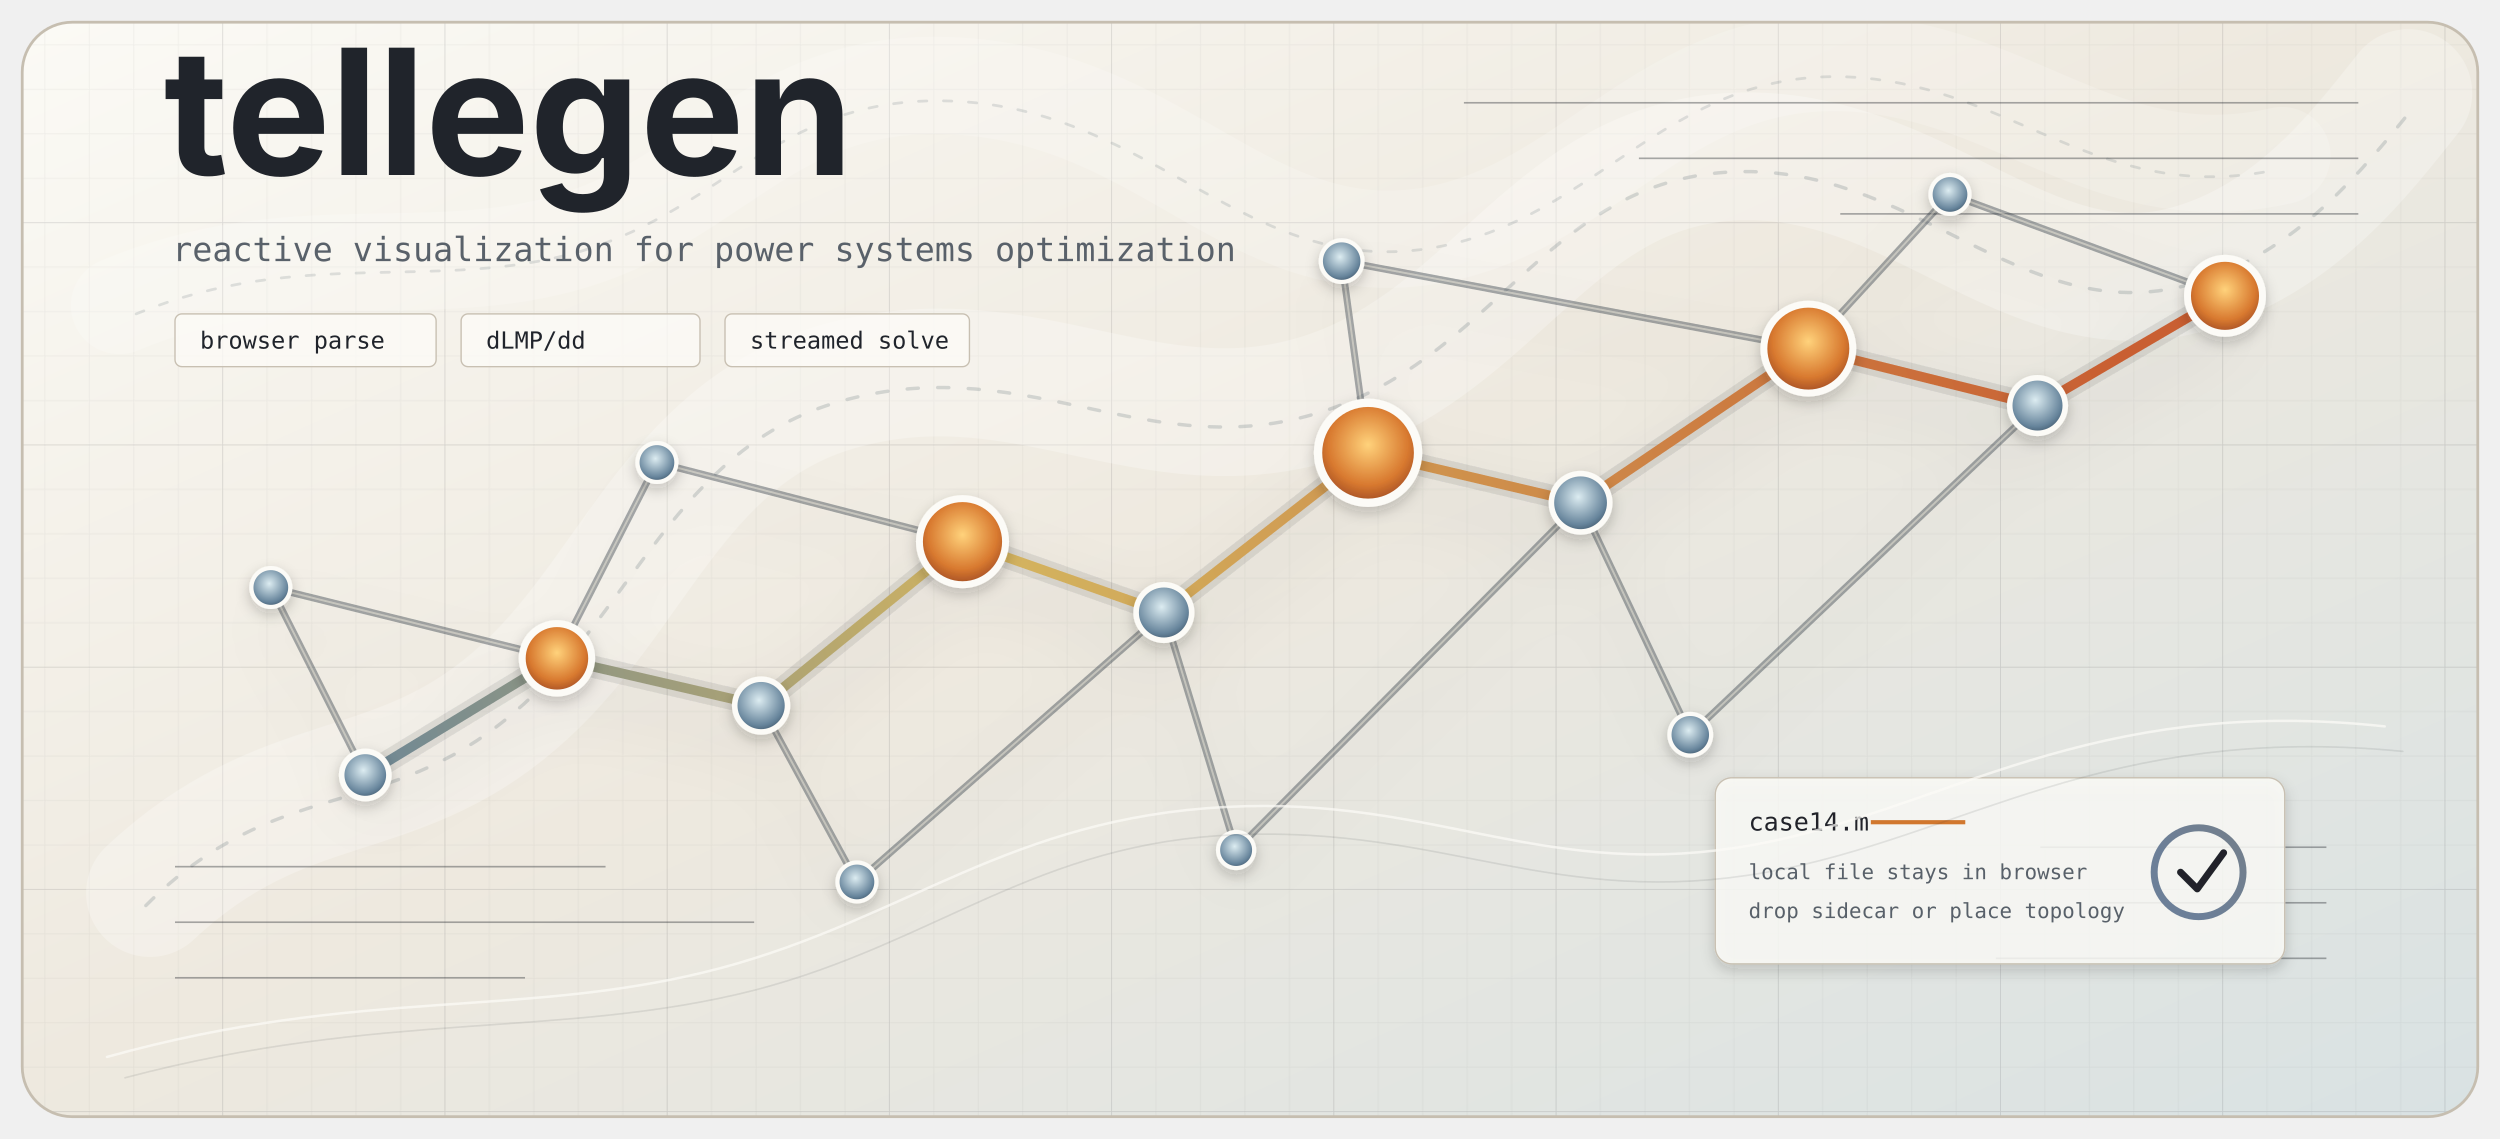
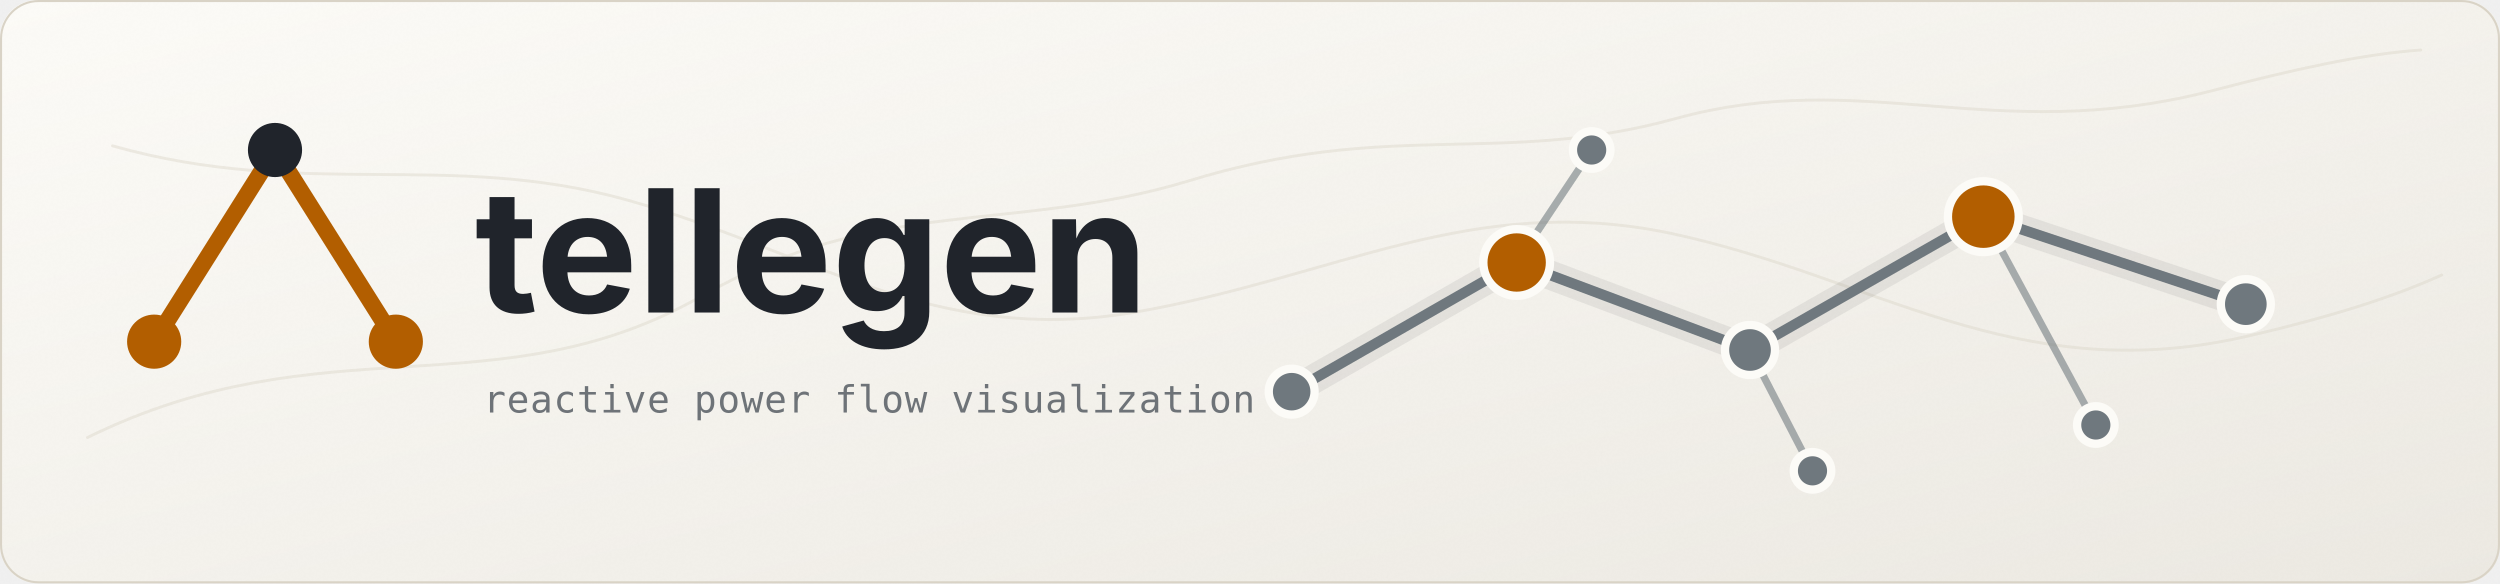
- <svg xmlns="http://www.w3.org/2000/svg" viewBox="0 0 1800 820" role="img" aria-labelledby="title desc">
+ <svg xmlns="http://www.w3.org/2000/svg" viewBox="0 0 1200 280" role="img" aria-labelledby="title desc">
  <defs>
-     <linearGradient id="bg" x1="0" y1="0" x2="1" y2="1">
-       <stop offset="0" stop-color="#fbfaf5" />
-       <stop offset="0.48" stop-color="#eee9df" />
-       <stop offset="1" stop-color="#d9e2e3" />
+     <linearGradient id="paper" x1="0" y1="0" x2="1" y2="1">
+       <stop offset="0" stop-color="#fcfbf7" />
+       <stop offset="1" stop-color="#ece9e2" />
    </linearGradient>
-     <linearGradient id="flow" x1="120" y1="650" x2="1500" y2="180" gradientUnits="userSpaceOnUse">
-       <stop offset="0" stop-color="#4b78a8" />
-       <stop offset="0.44" stop-color="#d3b45f" />
-       <stop offset="1" stop-color="#c95f32" />
+     <linearGradient id="flow" x1="520" y1="196" x2="1072" y2="72" gradientUnits="userSpaceOnUse">
+       <stop offset="0" stop-color="#6f787e" />
+       <stop offset="0.5" stop-color="#b25e00" />
+       <stop offset="1" stop-color="#20242b" />
    </linearGradient>
-     <linearGradient id="signal" x1="720" y1="620" x2="1400" y2="140" gradientUnits="userSpaceOnUse">
-       <stop offset="0" stop-color="#6c7f98" />
-       <stop offset="0.55" stop-color="#a97d35" />
-       <stop offset="1" stop-color="#cf6a2d" />
-     </linearGradient>
-     <radialGradient id="nodeWarm" cx="50%" cy="42%" r="65%">
-       <stop offset="0" stop-color="#ffd27b" />
-       <stop offset="0.62" stop-color="#d8792f" />
-       <stop offset="1" stop-color="#8f3d21" />
-     </radialGradient>
-     <radialGradient id="nodeCool" cx="46%" cy="40%" r="68%">
-       <stop offset="0" stop-color="#dcecf1" />
-       <stop offset="0.7" stop-color="#66849b" />
-       <stop offset="1" stop-color="#324659" />
-     </radialGradient>
-     <pattern id="minorGrid" width="32" height="32" patternUnits="userSpaceOnUse">
-       <path d="M32 0H0V32" fill="none" stroke="#2d3138" stroke-width="1" opacity="0.055" />
-     </pattern>
-     <pattern id="majorGrid" width="160" height="160" patternUnits="userSpaceOnUse">
-       <rect width="160" height="160" fill="url(#minorGrid)" />
-       <path d="M160 0H0V160" fill="none" stroke="#2d3138" stroke-width="1.4" opacity="0.09" />
-     </pattern>
-     <filter id="softShadow" x="-30%" y="-30%" width="160%" height="160%">
-       <feDropShadow dx="0" dy="18" stdDeviation="24" flood-color="#20242b" flood-opacity="0.16" />
+     <filter id="grain" x="0" y="0" width="1" height="1">
+       <feTurbulence type="fractalNoise" baseFrequency="0.75" numOctaves="2" seed="7" />
+       <feColorMatrix type="saturate" values="0" />
+       <feComponentTransfer>
+         <feFuncA type="table" tableValues="0 0.035" />
+       </feComponentTransfer>
    </filter>
-     <filter id="tinyShadow" x="-50%" y="-50%" width="200%" height="200%">
-       <feDropShadow dx="0" dy="4" stdDeviation="5" flood-color="#20242b" flood-opacity="0.22" />
-     </filter>
-     <clipPath id="rounded">
-       <rect x="16" y="16" width="1768" height="788" rx="36" />
-     </clipPath>
  </defs>
-   <rect x="16" y="16" width="1768" height="788" rx="36" fill="url(#bg)" />
-   <g clip-path="url(#rounded)">
-     <rect x="16" y="16" width="1768" height="788" fill="url(#majorGrid)" />
-     <path d="M108 643C205 552 282 581 371 504C455 432 484 314 601 279C744 237 835 335 971 279C1081 233 1122 122 1244 113C1379 104 1458 226 1575 194C1652 173 1699 111 1734 67" fill="none" stroke="#ffffff" stroke-width="92" opacity="0.25" stroke-linecap="round" />
-     <path d="M105 652C199 558 277 592 369 514C455 442 487 322 605 289C746 249 836 346 972 289C1081 243 1121 132 1243 124C1377 115 1455 238 1576 205C1653 184 1703 120 1738 77" fill="none" stroke="#78848a" stroke-width="2.5" opacity="0.28" stroke-linecap="round" stroke-dasharray="8 14" />
-     <path d="M86 220C210 168 309 205 414 173C520 140 558 54 690 62C839 71 899 190 1028 170C1151 150 1201 28 1351 47C1460 61 1524 139 1643 112" fill="none" stroke="#ffffff" stroke-width="70" opacity="0.17" stroke-linecap="round" />
-     <path d="M98 226C218 177 314 211 418 181C525 149 562 66 690 73C832 81 898 199 1028 179C1154 160 1204 39 1350 57C1456 70 1519 148 1640 122" fill="none" stroke="#78848a" stroke-width="2" opacity="0.22" stroke-linecap="round" stroke-dasharray="6 12" />
-     <g opacity="0.38">
-       <path d="M126 704H378M126 664H543M126 624H436" stroke="#20242b" stroke-width="1.2" />
-       <path d="M1437 690H1675M1512 650H1675M1469 610H1675" stroke="#20242b" stroke-width="1.2" />
-       <path d="M1054 74H1698M1180 114H1698M1325 154H1698" stroke="#20242b" stroke-width="1.2" />
-     </g>
-     <g filter="url(#softShadow)">
-       <path d="M263 558L401 474L548 508L693 390L838 441L985 326L1138 362L1302 251L1467 292L1602 213" fill="none" stroke="#2b2f35" stroke-width="16" opacity="0.11" stroke-linecap="round" stroke-linejoin="round" />
-       <path d="M263 558L401 474L548 508L693 390L838 441L985 326L1138 362L1302 251L1467 292L1602 213" fill="none" stroke="url(#flow)" stroke-width="7" stroke-linecap="round" stroke-linejoin="round" />
-       <path d="M401 474L473 333L693 390M548 508L617 635L838 441M985 326L966 188L1302 251M1138 362L1217 529L1467 292M263 558L195 423L401 474M838 441L890 612L1138 362M1302 251L1404 140L1602 213" fill="none" stroke="#3e4850" stroke-width="5" opacity="0.46" stroke-linecap="round" stroke-linejoin="round" />
-       <path d="M401 474L473 333L693 390M548 508L617 635L838 441M985 326L966 188L1302 251M1138 362L1217 529L1467 292M263 558L195 423L401 474M838 441L890 612L1138 362M1302 251L1404 140L1602 213" fill="none" stroke="#fff8e6" stroke-width="1.4" opacity="0.42" stroke-linecap="round" stroke-linejoin="round" />
-     </g>
-     <g filter="url(#tinyShadow)">
-       <circle cx="263" cy="558" r="17" fill="url(#nodeCool)" stroke="#fcfbf7" stroke-width="4" />
-       <circle cx="401" cy="474" r="25" fill="url(#nodeWarm)" stroke="#fcfbf7" stroke-width="5" />
-       <circle cx="548" cy="508" r="19" fill="url(#nodeCool)" stroke="#fcfbf7" stroke-width="4" />
-       <circle cx="693" cy="390" r="31" fill="url(#nodeWarm)" stroke="#fcfbf7" stroke-width="5" />
-       <circle cx="838" cy="441" r="20" fill="url(#nodeCool)" stroke="#fcfbf7" stroke-width="4" />
-       <circle cx="985" cy="326" r="36" fill="url(#nodeWarm)" stroke="#fcfbf7" stroke-width="6" />
-       <circle cx="1138" cy="362" r="21" fill="url(#nodeCool)" stroke="#fcfbf7" stroke-width="4" />
-       <circle cx="1302" cy="251" r="32" fill="url(#nodeWarm)" stroke="#fcfbf7" stroke-width="5" />
-       <circle cx="1467" cy="292" r="20" fill="url(#nodeCool)" stroke="#fcfbf7" stroke-width="4" />
-       <circle cx="1602" cy="213" r="27" fill="url(#nodeWarm)" stroke="#fcfbf7" stroke-width="5" />
-       <circle cx="473" cy="333" r="14" fill="url(#nodeCool)" stroke="#fcfbf7" stroke-width="3" />
-       <circle cx="617" cy="635" r="14" fill="url(#nodeCool)" stroke="#fcfbf7" stroke-width="3" />
-       <circle cx="966" cy="188" r="15" fill="url(#nodeCool)" stroke="#fcfbf7" stroke-width="3" />
-       <circle cx="1217" cy="529" r="15" fill="url(#nodeCool)" stroke="#fcfbf7" stroke-width="3" />
-       <circle cx="195" cy="423" r="14" fill="url(#nodeCool)" stroke="#fcfbf7" stroke-width="3" />
-       <circle cx="890" cy="612" r="13" fill="url(#nodeCool)" stroke="#fcfbf7" stroke-width="3" />
-       <circle cx="1404" cy="140" r="14" fill="url(#nodeCool)" stroke="#fcfbf7" stroke-width="3" />
-     </g>
-     <g transform="translate(118,126)">
-       <text x="0" y="0" fill="#20242b" font-family="Bricolage Grotesque, Inter, Arial, sans-serif" font-size="126" font-weight="650" letter-spacing="0">tellegen</text>
-       <text x="6" y="62" fill="#59616a" font-family="IBM Plex Mono, SFMono-Regular, Menlo, monospace" font-size="24" letter-spacing="0">reactive visualization for power systems optimization</text>
-       <g transform="translate(8,100)" font-family="IBM Plex Mono, SFMono-Regular, Menlo, monospace" font-size="17" letter-spacing="0">
-         <rect x="0" y="0" width="188" height="38" rx="5" fill="#fcfbf7" fill-opacity="0.76" stroke="#c8c0b2" />
-         <text x="18" y="25" fill="#20242b">browser parse</text>
-         <rect x="206" y="0" width="172" height="38" rx="5" fill="#fcfbf7" fill-opacity="0.76" stroke="#c8c0b2" />
-         <text x="224" y="25" fill="#20242b">dLMP/dd</text>
-         <rect x="396" y="0" width="176" height="38" rx="5" fill="#fcfbf7" fill-opacity="0.76" stroke="#c8c0b2" />
-         <text x="414" y="25" fill="#20242b">streamed solve</text>
-       </g>
-     </g>
-     <g transform="translate(1235,560)" filter="url(#tinyShadow)">
-       <rect x="0" y="0" width="410" height="134" rx="12" fill="#fcfbf7" fill-opacity="0.83" stroke="#c8c0b2" />
-       <text x="24" y="38" fill="#20242b" font-family="IBM Plex Mono, SFMono-Regular, Menlo, monospace" font-size="18" letter-spacing="0">case14.m</text>
-       <path d="M112 32H180" stroke="#d1772d" stroke-width="3" />
-       <text x="24" y="73" fill="#59616a" font-family="IBM Plex Mono, SFMono-Regular, Menlo, monospace" font-size="15" letter-spacing="0">local file stays in browser</text>
-       <text x="24" y="101" fill="#59616a" font-family="IBM Plex Mono, SFMono-Regular, Menlo, monospace" font-size="15" letter-spacing="0">drop sidecar or place topology</text>
-       <circle cx="348" cy="68" r="32" fill="none" stroke="url(#signal)" stroke-width="5" />
-       <path d="M335 68L347 80L366 54" fill="none" stroke="#20242b" stroke-width="5" stroke-linecap="round" stroke-linejoin="round" />
-     </g>
-     <g opacity="0.72">
-       <path d="M77 761C260 710 379 734 519 697C653 661 727 589 883 581C1035 573 1113 636 1264 608C1400 583 1504 500 1717 523" fill="none" stroke="#fcfbf7" stroke-width="1.8" stroke-linecap="round" />
-       <path d="M90 776C275 727 405 748 543 713C674 679 747 606 891 601C1041 595 1120 655 1272 628C1412 603 1516 520 1730 541" fill="none" stroke="#20242b" stroke-width="1.2" opacity="0.14" stroke-linecap="round" />
+   <rect width="1200" height="280" rx="18" fill="url(#paper)" />
+   <rect width="1200" height="280" rx="18" filter="url(#grain)" opacity="0.55" />
+   <g opacity="0.42" fill="none" stroke-linecap="round" stroke-linejoin="round">
+     <path d="M42 210C156 154 239 198 337 142C421 94 487 112 570 87C667 57 720 80 804 57C894 32 957 70 1060 44C1102 33 1134 26 1162 24" stroke="#d9d3c6" stroke-width="1.4" />
+     <path d="M54 70C146 96 215 72 301 96C390 121 448 166 544 150C642 133 706 92 802 112C900 133 967 186 1076 162C1120 152 1150 142 1172 132" stroke="#d9d3c6" stroke-width="1.4" />
+   </g>
+   <g transform="translate(74 72)">
+     <path d="M0 92 L58 0 L116 92" fill="none" stroke="#b25e00" stroke-width="8" stroke-linecap="round" stroke-linejoin="round" />
+     <circle cx="0" cy="92" r="13" fill="#b25e00" />
+     <circle cx="58" cy="0" r="13" fill="#20242b" />
+     <circle cx="116" cy="92" r="13" fill="#b25e00" />
+   </g>
+   <g transform="translate(228 80)">
+     <text x="0" y="70" fill="#20242b" font-family="Bricolage Grotesque, Avenir Next, Inter, Segoe UI, sans-serif" font-size="82" font-weight="700" letter-spacing="0">tellegen</text>
+     <text x="4" y="118" fill="#6e7378" font-family="IBM Plex Mono, SFMono-Regular, Menlo, Consolas, monospace" font-size="18" letter-spacing="0.4">reactive power flow visualization</text>
+   </g>
+   <g transform="translate(620 72)" fill="none" stroke-linecap="round" stroke-linejoin="round">
+     <path d="M0 116 L108 54 L220 96 L332 32 L458 74" stroke="#20242b" stroke-width="14" opacity="0.08" />
+     <path d="M0 116 L108 54 L220 96 L332 32 L458 74" stroke="url(#flow)" stroke-width="5" />
+     <path d="M108 54 L144 0 M220 96 L250 154 M332 32 L386 132" stroke="#6f787e" stroke-width="3.5" opacity="0.58" />
+     <g stroke="#fcfbf7" stroke-width="4">
+       <circle cx="0" cy="116" r="11" fill="#6f787e" />
+       <circle cx="108" cy="54" r="16" fill="#b25e00" />
+       <circle cx="220" cy="96" r="12" fill="#6f787e" />
+       <circle cx="332" cy="32" r="17" fill="#b25e00" />
+       <circle cx="458" cy="74" r="12" fill="#6f787e" />
+       <circle cx="144" cy="0" r="9" fill="#6f787e" />
+       <circle cx="250" cy="154" r="9" fill="#6f787e" />
+       <circle cx="386" cy="132" r="9" fill="#6f787e" />
    </g>
  </g>
-   <rect x="16" y="16" width="1768" height="788" rx="36" fill="none" stroke="#c6beb0" stroke-width="2" />
+   <rect x="0.5" y="0.5" width="1199" height="279" rx="18" fill="none" stroke="#d9d3c6" />
</svg>
